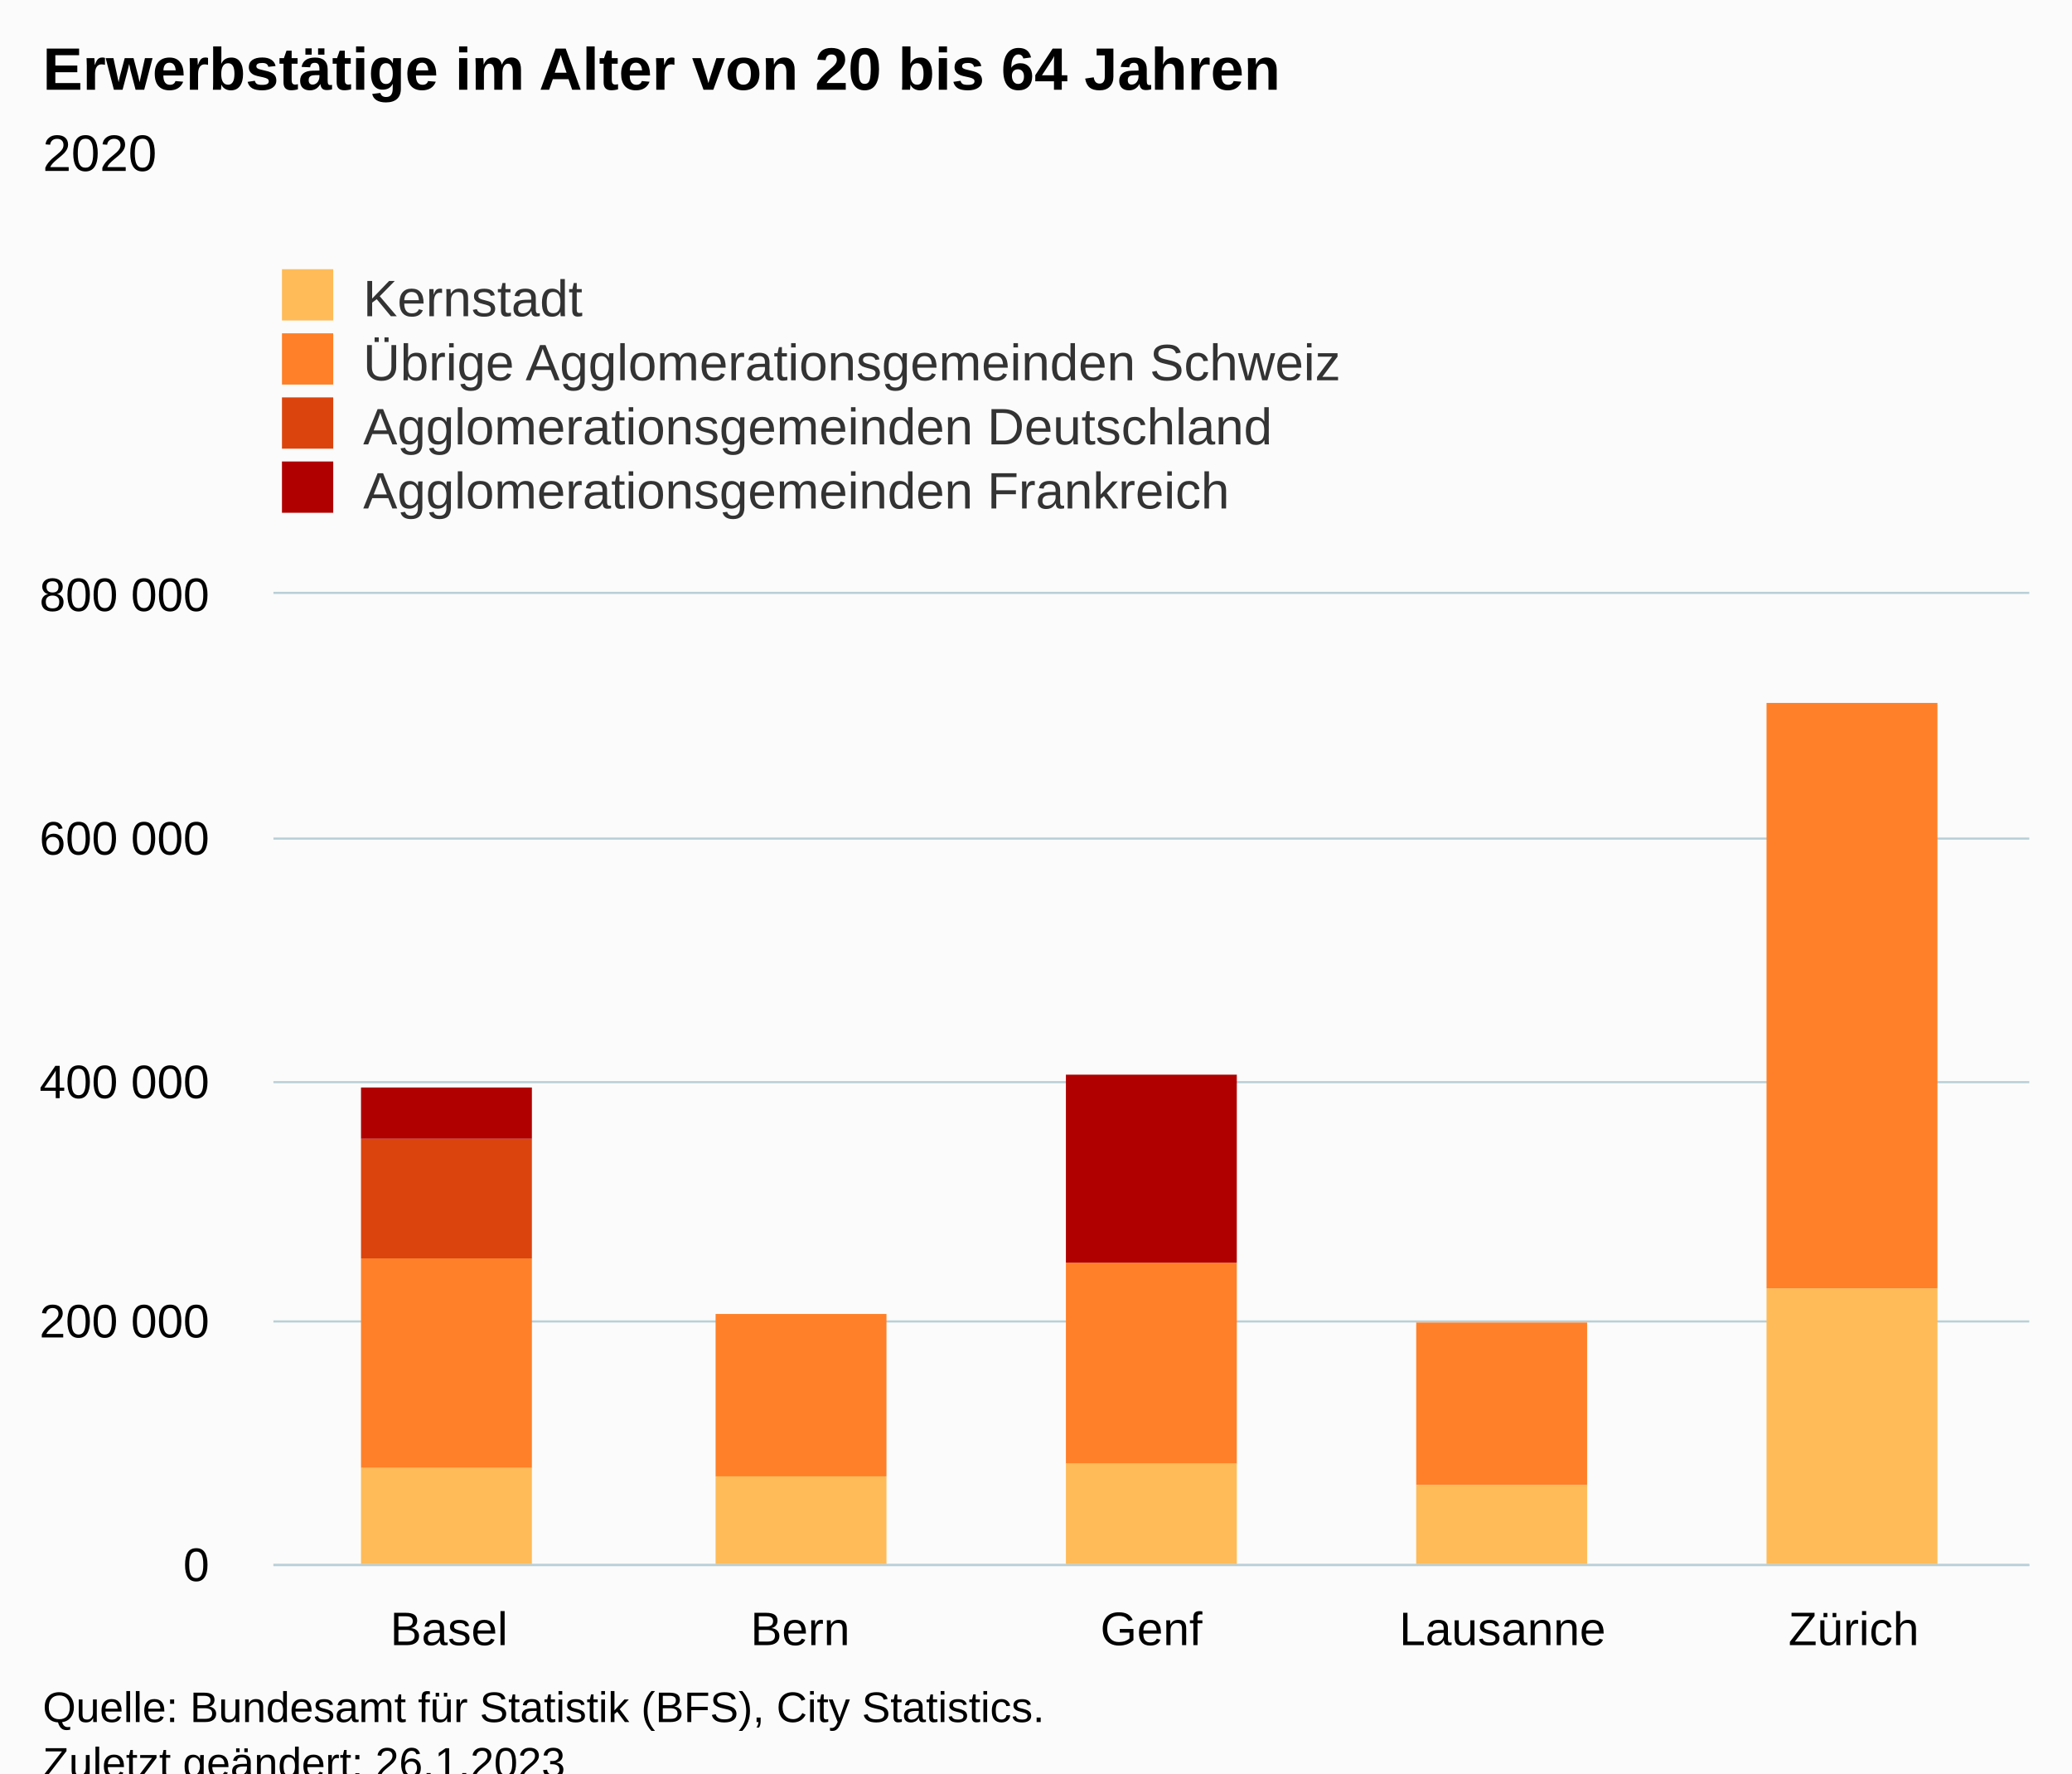
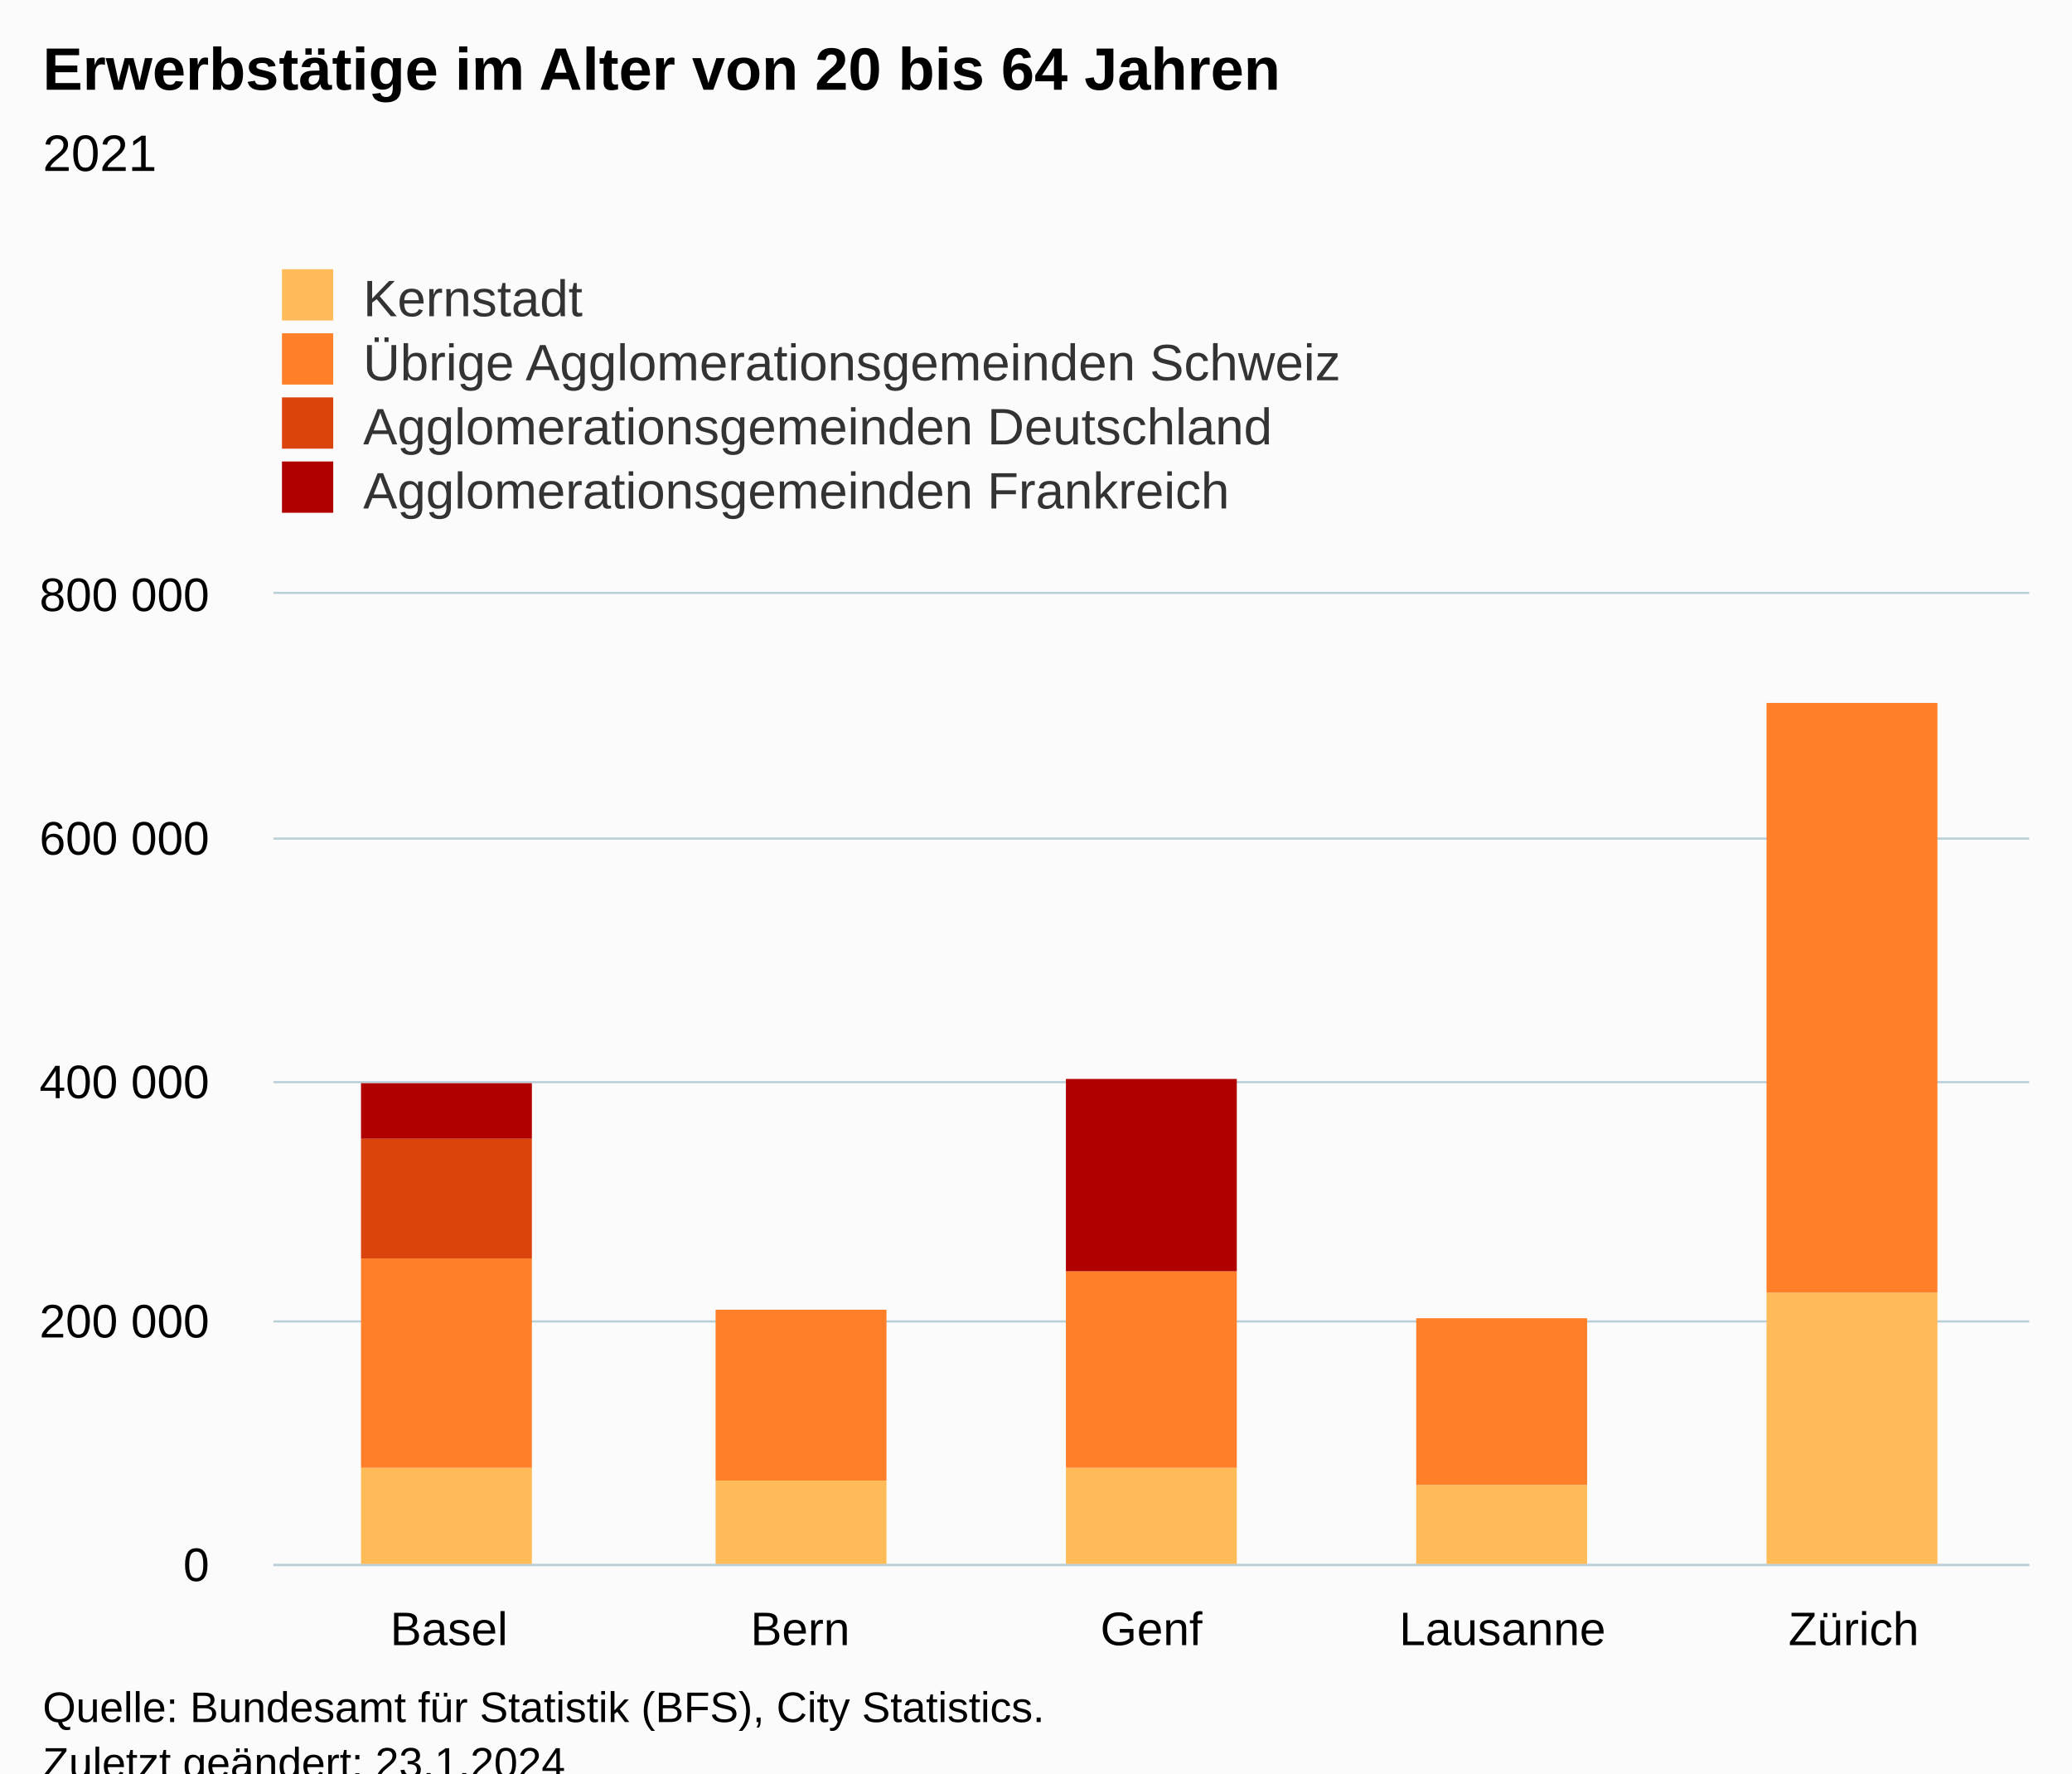
<svg xmlns="http://www.w3.org/2000/svg" version="1.1" class="highcharts-root" style="font-family:Arial;font-size:12px;" viewBox="0 0 485 415">
  <defs>
-     <clipPath id="highcharts-r3f94vz-27-">
+     <clipPath id="highcharts-xjym19c-27-">
      <rect x="0" y="0" width="411" height="227" fill="none" />
    </clipPath>
-     <clipPath id="highcharts-r3f94vz-33-">
+     <clipPath id="highcharts-xjym19c-33-">
      <rect x="0" y="0" width="411" height="227" fill="none" />
    </clipPath>
-     <clipPath id="highcharts-r3f94vz-49-">
+     <clipPath id="highcharts-xjym19c-49-">
      <rect x="64" y="139" width="411" height="227" fill="none" />
    </clipPath>
  </defs>
  <rect fill="#fbfbfb" class="highcharts-background" x="0" y="0" width="485" height="428" rx="0" ry="0" />
  <rect fill="none" class="highcharts-plot-background" x="64" y="139" width="411" height="227" />
  <g class="highcharts-pane-group" data-z-index="0" />
  <g class="highcharts-grid highcharts-xaxis-grid" data-z-index="1">
    <path fill="none" data-z-index="1" class="highcharts-grid-line" d="M 145.5 139 L 145.5 366" opacity="1" />
    <path fill="none" data-z-index="1" class="highcharts-grid-line" d="M 227.5 139 L 227.5 366" opacity="1" />
    <path fill="none" data-z-index="1" class="highcharts-grid-line" d="M 310.5 139 L 310.5 366" opacity="1" />
    <path fill="none" data-z-index="1" class="highcharts-grid-line" d="M 392.5 139 L 392.5 366" opacity="1" />
    <path fill="none" data-z-index="1" class="highcharts-grid-line" d="M 474.5 139 L 474.5 366" opacity="1" />
    <path fill="none" data-z-index="1" class="highcharts-grid-line" d="M 63.5 139 L 63.5 366" opacity="1" />
  </g>
  <g class="highcharts-grid highcharts-yaxis-grid" data-z-index="1">
    <path fill="none" stroke="#B9CFD7" stroke-width="0.5" data-z-index="1" class="highcharts-grid-line" d="M 64 366.25 L 475 366.25" opacity="1" />
    <path fill="none" stroke="#B9CFD7" stroke-width="0.5" data-z-index="1" class="highcharts-grid-line" d="M 64 309.25 L 475 309.25" opacity="1" />
    <path fill="none" stroke="#B9CFD7" stroke-width="0.5" data-z-index="1" class="highcharts-grid-line" d="M 64 253.25 L 475 253.25" opacity="1" />
    <path fill="none" stroke="#B9CFD7" stroke-width="0.5" data-z-index="1" class="highcharts-grid-line" d="M 64 196.25 L 475 196.25" opacity="1" />
    <path fill="none" stroke="#B9CFD7" stroke-width="0.5" data-z-index="1" class="highcharts-grid-line" d="M 64 138.75 L 475 138.75" opacity="1" />
  </g>
  <rect fill="none" class="highcharts-plot-border" data-z-index="1" x="64" y="139" width="411" height="227" />
  <g class="highcharts-axis highcharts-xaxis" data-z-index="2">
    <path fill="none" class="highcharts-axis-line" stroke="#B9CFD7" stroke-width="0.5" data-z-index="7" d="M 64 366.25 L 475 366.25" />
  </g>
  <g class="highcharts-axis highcharts-yaxis" data-z-index="2">
    <path fill="none" class="highcharts-axis-line" data-z-index="7" d="M 64 139 L 64 366" />
  </g>
  <g class="highcharts-series-group" data-z-index="3">
-     <g class="highcharts-series highcharts-series-0 highcharts-column-series" data-z-index="0.1" opacity="1" transform="translate(64,139) scale(1 1)" clip-path="url(#highcharts-r3f94vz-33-)">
+     <g class="highcharts-series highcharts-series-0 highcharts-column-series" data-z-index="0.1" opacity="1" transform="translate(64,139) scale(1 1)" clip-path="url(#highcharts-xjym19c-33-)">
      <rect x="20.5" y="204.5" width="40" height="23" fill="#FFBB58" stroke="#ffffff" stroke-width="1e-7" opacity="1" class="highcharts-point" />
-       <rect x="103.5" y="206.5" width="40" height="21" fill="#FFBB58" stroke="#ffffff" stroke-width="1e-7" opacity="1" class="highcharts-point" />
-       <rect x="185.5" y="203.5" width="40" height="24" fill="#FFBB58" stroke="#ffffff" stroke-width="1e-7" opacity="1" class="highcharts-point" />
+       <rect x="103.5" y="207.5" width="40" height="20" fill="#FFBB58" stroke="#ffffff" stroke-width="1e-7" opacity="1" class="highcharts-point" />
+       <rect x="185.5" y="204.5" width="40" height="23" fill="#FFBB58" stroke="#ffffff" stroke-width="1e-7" opacity="1" class="highcharts-point" />
      <rect x="267.5" y="208.5" width="40" height="19" fill="#FFBB58" stroke="#ffffff" stroke-width="1e-7" opacity="1" class="highcharts-point" />
-       <rect x="349.5" y="162.5" width="40" height="65" fill="#FFBB58" stroke="#ffffff" stroke-width="1e-7" opacity="1" class="highcharts-point" />
+       <rect x="349.5" y="163.5" width="40" height="64" fill="#FFBB58" stroke="#ffffff" stroke-width="1e-7" opacity="1" class="highcharts-point" />
    </g>
    <g class="highcharts-markers highcharts-series-0 highcharts-column-series" data-z-index="0.1" opacity="1" transform="translate(64,139) scale(1 1)" clip-path="none" />
-     <g class="highcharts-series highcharts-series-1 highcharts-column-series" data-z-index="0.1" opacity="1" transform="translate(64,139) scale(1 1)" clip-path="url(#highcharts-r3f94vz-33-)">
+     <g class="highcharts-series highcharts-series-1 highcharts-column-series" data-z-index="0.1" opacity="1" transform="translate(64,139) scale(1 1)" clip-path="url(#highcharts-xjym19c-33-)">
      <rect x="20.5" y="155.5" width="40" height="49" fill="#FF8028" stroke="#ffffff" stroke-width="1e-7" opacity="1" class="highcharts-point" />
-       <rect x="103.5" y="168.5" width="40" height="38" fill="#FF8028" stroke="#ffffff" stroke-width="1e-7" opacity="1" class="highcharts-point" />
-       <rect x="185.5" y="156.5" width="40" height="47" fill="#FF8028" stroke="#ffffff" stroke-width="1e-7" opacity="1" class="highcharts-point" />
-       <rect x="267.5" y="170.5" width="40" height="38" fill="#FF8028" stroke="#ffffff" stroke-width="1e-7" opacity="1" class="highcharts-point" />
-       <rect x="349.5" y="25.5" width="40" height="137" fill="#FF8028" stroke="#ffffff" stroke-width="1e-7" opacity="1" class="highcharts-point" />
+       <rect x="103.5" y="167.5" width="40" height="40" fill="#FF8028" stroke="#ffffff" stroke-width="1e-7" opacity="1" class="highcharts-point" />
+       <rect x="185.5" y="158.5" width="40" height="46" fill="#FF8028" stroke="#ffffff" stroke-width="1e-7" opacity="1" class="highcharts-point" />
+       <rect x="267.5" y="169.5" width="40" height="39" fill="#FF8028" stroke="#ffffff" stroke-width="1e-7" opacity="1" class="highcharts-point" />
+       <rect x="349.5" y="25.5" width="40" height="138" fill="#FF8028" stroke="#ffffff" stroke-width="1e-7" opacity="1" class="highcharts-point" />
    </g>
    <g class="highcharts-markers highcharts-series-1 highcharts-column-series" data-z-index="0.1" opacity="1" transform="translate(64,139) scale(1 1)" clip-path="none" />
-     <g class="highcharts-series highcharts-series-2 highcharts-column-series" data-z-index="0.1" opacity="1" transform="translate(64,139) scale(1 1)" clip-path="url(#highcharts-r3f94vz-33-)">
+     <g class="highcharts-series highcharts-series-2 highcharts-column-series" data-z-index="0.1" opacity="1" transform="translate(64,139) scale(1 1)" clip-path="url(#highcharts-xjym19c-33-)">
      <rect x="20.5" y="127.5" width="40" height="28" fill="#DC440E" stroke="#ffffff" stroke-width="1e-7" opacity="1" class="highcharts-point" />
    </g>
    <g class="highcharts-markers highcharts-series-2 highcharts-column-series" data-z-index="0.1" opacity="1" transform="translate(64,139) scale(1 1)" clip-path="none" />
-     <g class="highcharts-series highcharts-series-3 highcharts-column-series" data-z-index="0.1" opacity="1" transform="translate(64,139) scale(1 1)" clip-path="url(#highcharts-r3f94vz-33-)">
-       <rect x="20.5" y="115.5" width="40" height="12" fill="#B00000" stroke="#ffffff" stroke-width="1e-7" opacity="1" class="highcharts-point" />
-       <rect x="185.5" y="112.5" width="40" height="44" fill="#B00000" stroke="#ffffff" stroke-width="1e-7" opacity="1" class="highcharts-point" />
+     <g class="highcharts-series highcharts-series-3 highcharts-column-series" data-z-index="0.1" opacity="1" transform="translate(64,139) scale(1 1)" clip-path="url(#highcharts-xjym19c-33-)">
+       <rect x="20.5" y="114.5" width="40" height="13" fill="#B00000" stroke="#ffffff" stroke-width="1e-7" opacity="1" class="highcharts-point" />
+       <rect x="185.5" y="113.5" width="40" height="45" fill="#B00000" stroke="#ffffff" stroke-width="1e-7" opacity="1" class="highcharts-point" />
    </g>
    <g class="highcharts-markers highcharts-series-3 highcharts-column-series" data-z-index="0.1" opacity="1" transform="translate(64,139) scale(1 1)" clip-path="none" />
  </g>
  <text x="10" text-anchor="start" class="highcharts-title" data-z-index="4" style="color:#000000;font-size:14px;font-weight:bold;fill:#000000;" y="21">
    <tspan>Erwerbstätige im Alter von 20 bis 64 Jahren</tspan>
  </text>
  <text x="10" text-anchor="start" class="highcharts-subtitle" data-z-index="4" style="color:#000000;font-size:12px;font-weight:normal;fill:#000000;" y="40">
-     <tspan>2020</tspan>
+     <tspan>2021</tspan>
  </text>
  <text x="10" text-anchor="start" class="highcharts-caption" data-z-index="4" style="color:#666666;fill:#666666;" y="400" />
  <g class="highcharts-legend" data-z-index="7" transform="translate(56,56)">
    <rect fill="none" class="highcharts-legend-box" rx="0" ry="0" x="0" y="0" width="296" height="71" visibility="visible" />
    <g data-z-index="1">
      <g>
        <g class="highcharts-legend-item highcharts-column-series highcharts-color-undefined highcharts-series-0" data-z-index="1" transform="translate(8,3)">
          <text x="21" style="color:#333333;cursor:pointer;font-size:12px;font-weight:normal;fill:#333333;" text-anchor="start" data-z-index="2" y="15">
            <tspan>Kernstadt</tspan>
          </text>
          <rect x="2" y="4" width="12" height="12" fill="#FFBB58" class="highcharts-point" data-z-index="3" />
        </g>
        <g class="highcharts-legend-item highcharts-column-series highcharts-color-undefined highcharts-series-1" data-z-index="1" transform="translate(8,18)">
          <text x="21" y="15" style="color:#333333;cursor:pointer;font-size:12px;font-weight:normal;fill:#333333;" text-anchor="start" data-z-index="2">
            <tspan>Übrige Agglomerationsgemeinden Schweiz</tspan>
          </text>
          <rect x="2" y="4" width="12" height="12" fill="#FF8028" class="highcharts-point" data-z-index="3" />
        </g>
        <g class="highcharts-legend-item highcharts-column-series highcharts-color-undefined highcharts-series-2" data-z-index="1" transform="translate(8,33)">
          <text x="21" y="15" style="color:#333333;cursor:pointer;font-size:12px;font-weight:normal;fill:#333333;" text-anchor="start" data-z-index="2">
            <tspan>Agglomerationsgemeinden Deutschland</tspan>
          </text>
          <rect x="2" y="4" width="12" height="12" fill="#DC440E" class="highcharts-point" data-z-index="3" />
        </g>
        <g class="highcharts-legend-item highcharts-column-series highcharts-color-undefined highcharts-series-3" data-z-index="1" transform="translate(8,48)">
          <text x="21" y="15" style="color:#333333;cursor:pointer;font-size:12px;font-weight:normal;fill:#333333;" text-anchor="start" data-z-index="2">
            <tspan>Agglomerationsgemeinden Frankreich</tspan>
          </text>
          <rect x="2" y="4" width="12" height="12" fill="#B00000" class="highcharts-point" data-z-index="3" />
        </g>
      </g>
    </g>
  </g>
  <g class="highcharts-axis-labels highcharts-xaxis-labels" data-z-index="7">
    <text x="105.1" style="color:#000000;cursor:default;font-size:11px;fill:#000000;" text-anchor="middle" transform="translate(0,0)" y="385" opacity="1">Basel</text>
    <text x="187.3" style="color:#000000;cursor:default;font-size:11px;fill:#000000;" text-anchor="middle" transform="translate(0,0)" y="385" opacity="1">Bern</text>
    <text x="269.5" style="color:#000000;cursor:default;font-size:11px;fill:#000000;" text-anchor="middle" transform="translate(0,0)" y="385" opacity="1">Genf</text>
    <text x="351.7" style="color:#000000;cursor:default;font-size:11px;fill:#000000;" text-anchor="middle" transform="translate(0,0)" y="385" opacity="1">Lausanne</text>
    <text x="433.9" style="color:#000000;cursor:default;font-size:11px;fill:#000000;" text-anchor="middle" transform="translate(0,0)" y="385" opacity="1">Zürich</text>
  </g>
  <g class="highcharts-axis-labels highcharts-yaxis-labels" data-z-index="7">
    <text x="49" style="color:#000000;cursor:default;font-size:11px;fill:#000000;" text-anchor="end" transform="translate(0,0)" y="370" opacity="1">0</text>
    <text x="49" style="color:#000000;cursor:default;font-size:11px;fill:#000000;" text-anchor="end" transform="translate(0,0)" y="313" opacity="1">
      <tspan>200 000</tspan>
    </text>
    <text x="49" style="color:#000000;cursor:default;font-size:11px;fill:#000000;" text-anchor="end" transform="translate(0,0)" y="257" opacity="1">
      <tspan>400 000</tspan>
    </text>
    <text x="49" style="color:#000000;cursor:default;font-size:11px;fill:#000000;" text-anchor="end" transform="translate(0,0)" y="200" opacity="1">
      <tspan>600 000</tspan>
    </text>
    <text x="49" style="color:#000000;cursor:default;font-size:11px;fill:#000000;" text-anchor="end" transform="translate(0,0)" y="143" opacity="1">
      <tspan>800 000</tspan>
    </text>
  </g>
  <text x="10" class="highcharts-credits" text-anchor="start" data-z-index="8" style="cursor:default;color:#000000;font-size:10px;fill:#000000;" y="403">
    <tspan>Quelle: Bundesamt für Statistik (BFS), City Statistics.</tspan>
-     <tspan x="10" dy="13">Zuletzt geändert: 26.1.2023</tspan>
+     <tspan x="10" dy="13">Zuletzt geändert: 23.1.2024</tspan>
  </text>
-   <g class="highcharts-control-points" data-z-index="99" clip-path="url(#highcharts-r3f94vz-49-)" />
+   <g class="highcharts-control-points" data-z-index="99" clip-path="url(#highcharts-xjym19c-49-)" />
</svg>
